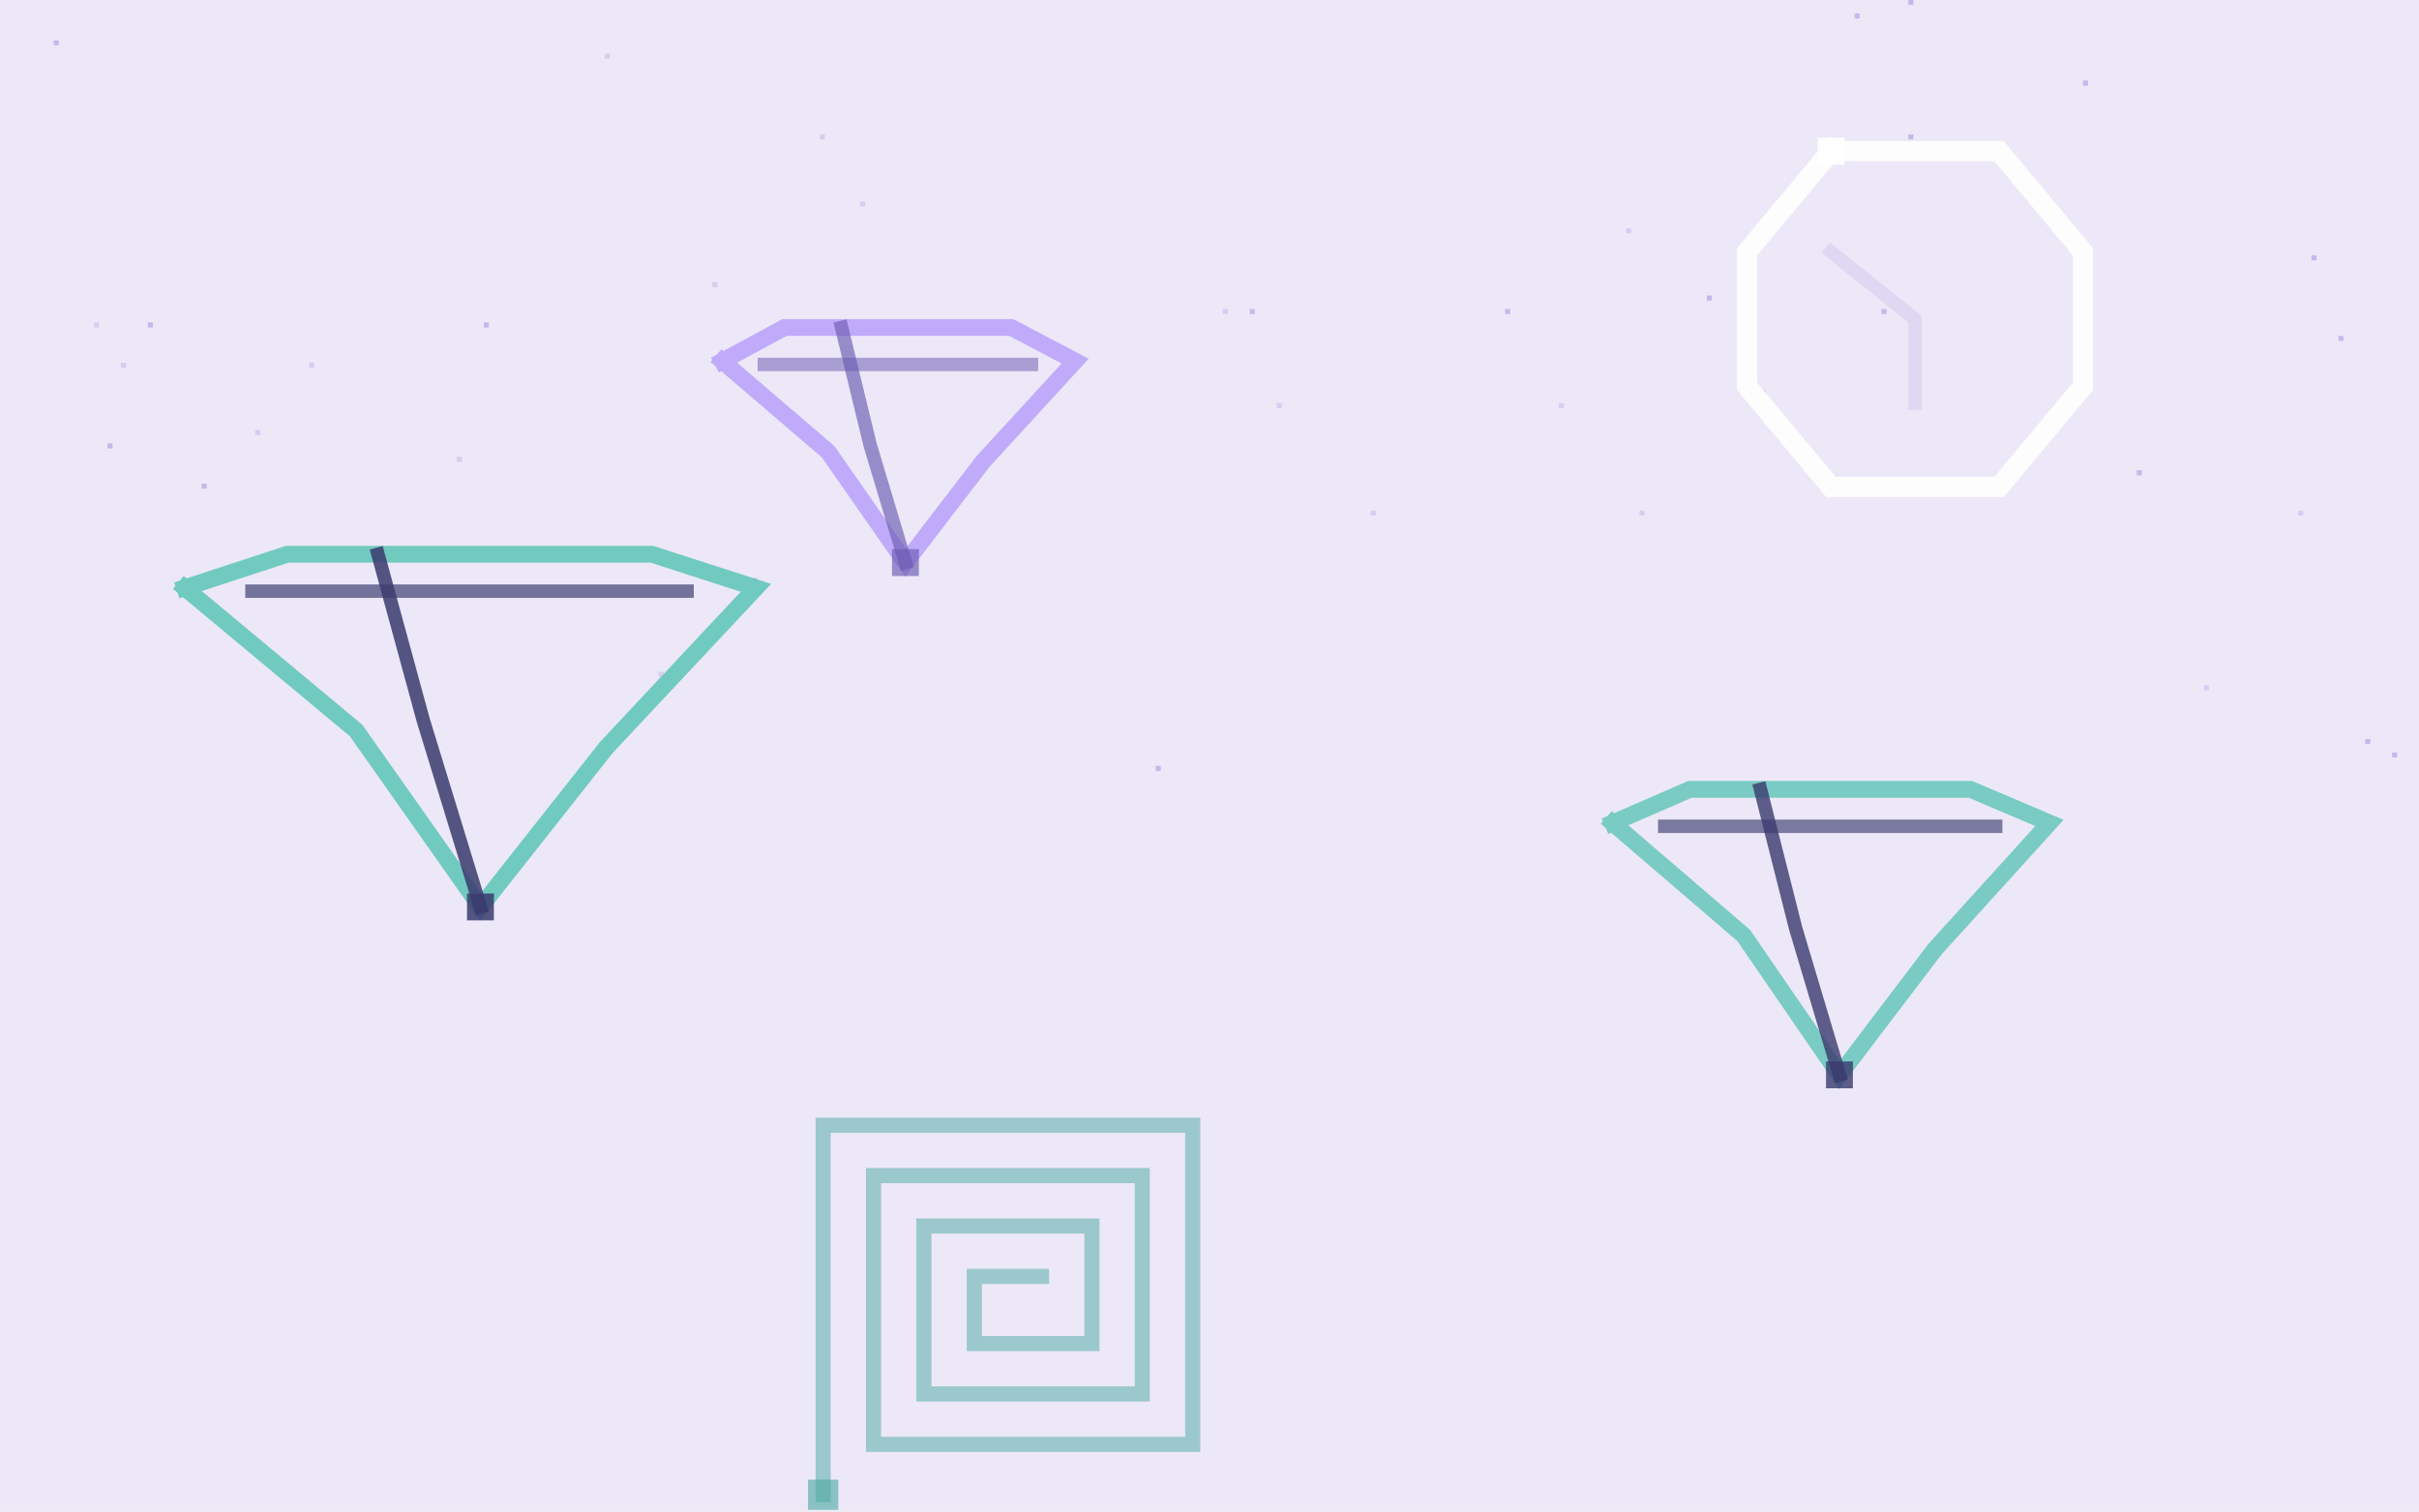
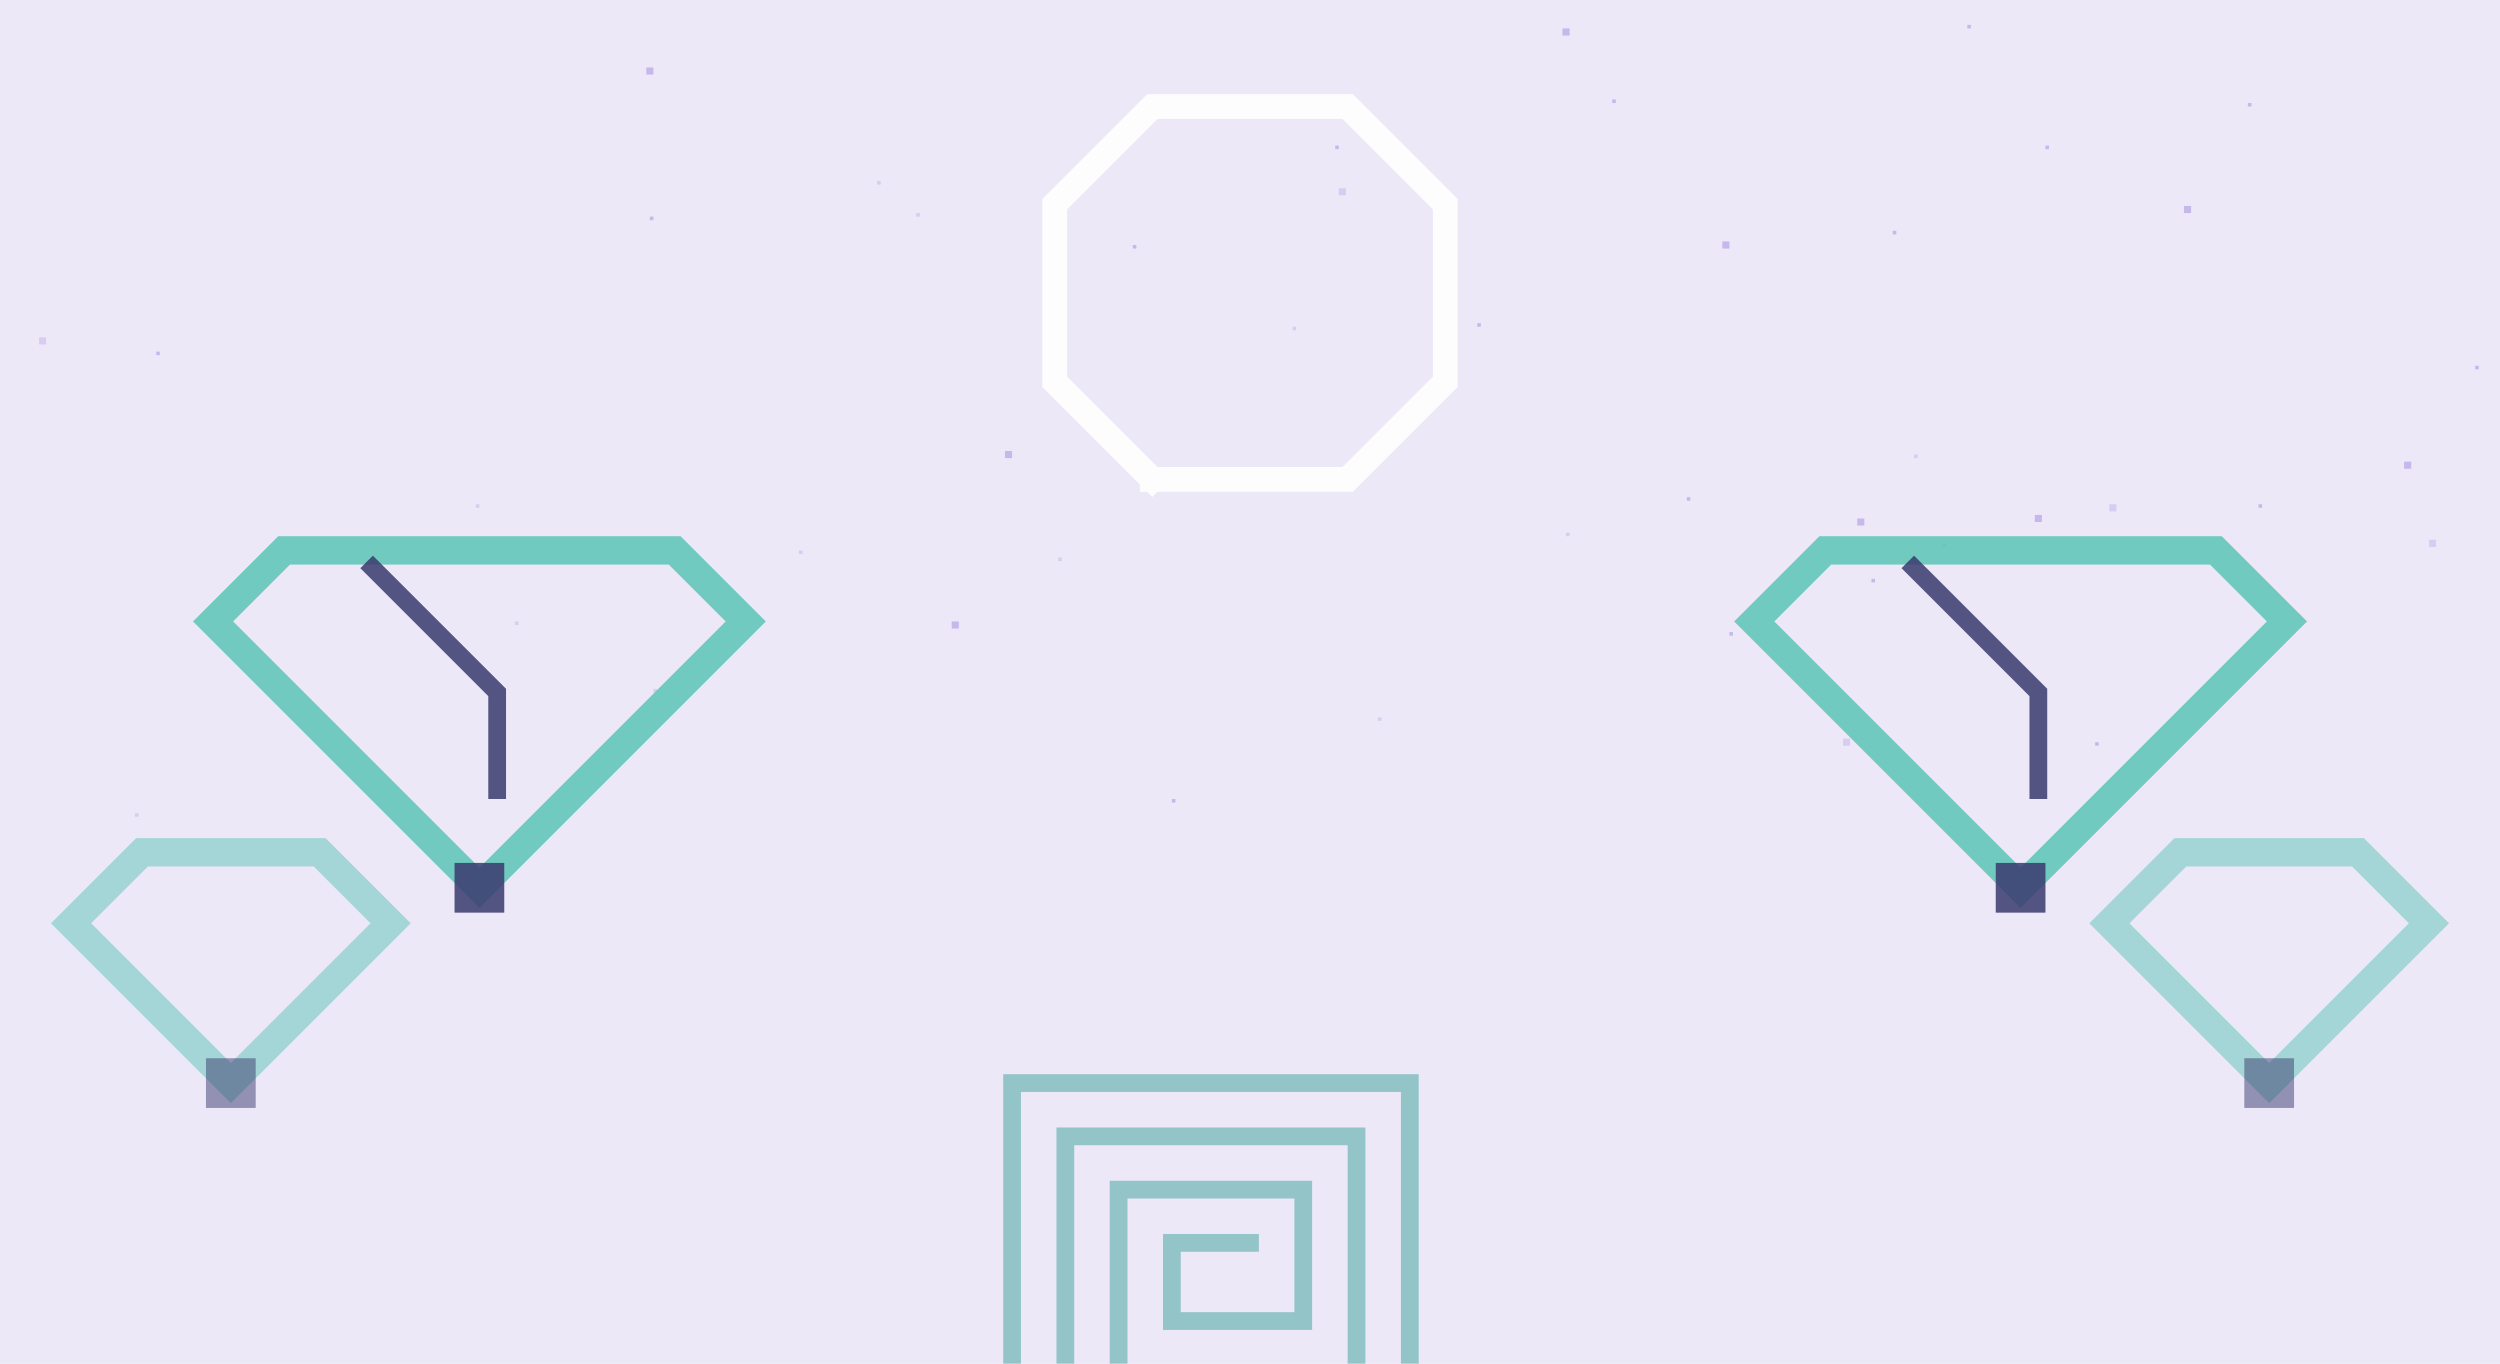
- <svg xmlns="http://www.w3.org/2000/svg" width="1440" height="900" viewBox="0 0 1440 900" preserveAspectRatio="xMidYMid slice">
-   <rect width="1440" height="900" fill="#ece8f8" />
-   <rect x="968" y="136" width="3" height="3" fill="#7c5fd0" opacity="0.2" />
-   <rect x="288" y="192" width="3" height="3" fill="#7c5fd0" opacity="0.35" />
-   <rect x="760" y="240" width="3" height="3" fill="#7c5fd0" opacity="0.2" />
-   <rect x="1312" y="408" width="3" height="3" fill="#7c5fd0" opacity="0.2" />
-   <rect x="1408" y="440" width="3" height="3" fill="#7c5fd0" opacity="0.35" />
-   <rect x="1136" y="0" width="3" height="3" fill="#7c5fd0" opacity="0.35" />
-   <rect x="896" y="184" width="3" height="3" fill="#7c5fd0" opacity="0.35" />
-   <rect x="688" y="456" width="3" height="3" fill="#7c5fd0" opacity="0.35" />
-   <rect x="120" y="288" width="3" height="3" fill="#7c5fd0" opacity="0.35" />
-   <rect x="152" y="256" width="3" height="3" fill="#7c5fd0" opacity="0.2" />
-   <rect x="1392" y="200" width="3" height="3" fill="#7c5fd0" opacity="0.35" />
-   <rect x="32" y="24" width="3" height="3" fill="#7c5fd0" opacity="0.35" />
-   <rect x="184" y="216" width="3" height="3" fill="#7c5fd0" opacity="0.2" />
-   <rect x="224" y="336" width="3" height="3" fill="#7c5fd0" opacity="0.2" />
-   <rect x="272" y="272" width="3" height="3" fill="#7c5fd0" opacity="0.2" />
-   <rect x="1272" y="280" width="3" height="3" fill="#7c5fd0" opacity="0.35" />
-   <rect x="1424" y="448" width="3" height="3" fill="#7c5fd0" opacity="0.35" />
-   <rect x="1136" y="80" width="3" height="3" fill="#7c5fd0" opacity="0.35" />
-   <rect x="816" y="304" width="3" height="3" fill="#7c5fd0" opacity="0.2" />
-   <rect x="1368" y="304" width="3" height="3" fill="#7c5fd0" opacity="0.2" />
-   <rect x="976" y="304" width="3" height="3" fill="#7c5fd0" opacity="0.2" />
-   <rect x="1104" y="8" width="3" height="3" fill="#7c5fd0" opacity="0.35" />
-   <rect x="392" y="400" width="3" height="3" fill="#7c5fd0" opacity="0.2" />
-   <rect x="728" y="184" width="3" height="3" fill="#7c5fd0" opacity="0.2" />
-   <rect x="1376" y="152" width="3" height="3" fill="#7c5fd0" opacity="0.35" />
-   <rect x="512" y="120" width="3" height="3" fill="#7c5fd0" opacity="0.2" />
-   <rect x="744" y="184" width="3" height="3" fill="#7c5fd0" opacity="0.35" />
-   <rect x="56" y="192" width="3" height="3" fill="#7c5fd0" opacity="0.2" />
-   <rect x="64" y="264" width="3" height="3" fill="#7c5fd0" opacity="0.35" />
-   <rect x="448" y="344" width="3" height="3" fill="#7c5fd0" opacity="0.2" />
-   <rect x="88" y="192" width="3" height="3" fill="#7c5fd0" opacity="0.35" />
-   <rect x="1240" y="48" width="3" height="3" fill="#7c5fd0" opacity="0.35" />
-   <rect x="360" y="32" width="3" height="3" fill="#7c5fd0" opacity="0.2" />
-   <rect x="72" y="216" width="3" height="3" fill="#7c5fd0" opacity="0.2" />
-   <rect x="1016" y="176" width="3" height="3" fill="#7c5fd0" opacity="0.35" />
-   <rect x="1048" y="232" width="3" height="3" fill="#7c5fd0" opacity="0.2" />
-   <rect x="424" y="168" width="3" height="3" fill="#7c5fd0" opacity="0.2" />
-   <rect x="928" y="240" width="3" height="3" fill="#7c5fd0" opacity="0.2" />
-   <rect x="488" y="80" width="3" height="3" fill="#7c5fd0" opacity="0.2" />
-   <rect x="1120" y="184" width="3" height="3" fill="#7c5fd0" opacity="0.35" />
-   <polyline points="1090,90 1190,90 1240,150 1240,230 1190,290 1090,290 1040,230 1040,150 1090,90" fill="none" stroke="#ffffff" stroke-width="12" stroke-linecap="square" stroke-linejoin="miter" opacity="0.9" />
-   <polyline points="1090,150 1140,190 1140,240" fill="none" stroke="#d8d2f0" stroke-width="8" stroke-linecap="square" stroke-linejoin="miter" opacity="0.7" />
-   <rect x="1082" y="82" width="16" height="16" fill="#ffffff" opacity="0.9" />
-   <polyline points="110,350 171,330 388,330 450,350 361,445 286,540 212,435 110,350" fill="none" stroke="#5cc4b6" stroke-width="10" stroke-linecap="square" stroke-linejoin="miter" opacity="0.85" />
-   <polyline points="225,330 252,429 286,540" fill="none" stroke="#3a3a6e" stroke-width="8" stroke-linecap="square" stroke-linejoin="miter" opacity="0.85" />
-   <polyline points="150,352 409,352" fill="none" stroke="#3a3a6e" stroke-width="8" stroke-linecap="square" stroke-linejoin="miter" opacity="0.68" />
-   <rect x="278" y="532" width="16" height="16" fill="#3a3a6e" opacity="0.85" />
-   <polyline points="960,490 1006,470 1173,470 1220,490 1152,565 1095,640 1038,557 960,490" fill="none" stroke="#5cc4b6" stroke-width="10" stroke-linecap="square" stroke-linejoin="miter" opacity="0.8" />
-   <polyline points="1048,470 1069,553 1095,640" fill="none" stroke="#3a3a6e" stroke-width="8" stroke-linecap="square" stroke-linejoin="miter" opacity="0.8" />
-   <polyline points="991,492 1188,492" fill="none" stroke="#3a3a6e" stroke-width="8" stroke-linecap="square" stroke-linejoin="miter" opacity="0.64" />
-   <rect x="1087" y="632" width="16" height="16" fill="#3a3a6e" opacity="0.8" />
-   <polyline points="430,215 467,195 602,195 640,215 585,275 539,335 493,269 430,215" fill="none" stroke="#a78bfa" stroke-width="10" stroke-linecap="square" stroke-linejoin="miter" opacity="0.65" />
-   <polyline points="501,195 518,265 539,335" fill="none" stroke="#6a5ab0" stroke-width="8" stroke-linecap="square" stroke-linejoin="miter" opacity="0.65" />
-   <polyline points="455,217 614,217" fill="none" stroke="#6a5ab0" stroke-width="8" stroke-linecap="square" stroke-linejoin="miter" opacity="0.52" />
-   <rect x="531" y="327" width="16" height="16" fill="#6a5ab0" opacity="0.65" />
-   <polyline points="620,760 580,760 580,800 650,800 650,730 550,730 550,830 680,830 680,700 520,700 520,860 710,860 710,670 490,670 490,890" fill="none" stroke="#4aa8a0" stroke-width="9" stroke-linecap="square" stroke-linejoin="miter" opacity="0.5" />
-   <rect x="481" y="881" width="18" height="18" fill="#4aa8a0" opacity="0.6" />
+ <svg xmlns="http://www.w3.org/2000/svg" width="1408" height="768" viewBox="0 0 1408 768" preserveAspectRatio="xMidYMid slice">
+   <rect width="1408" height="768" fill="#ece8f8" />
+   <rect x="970" y="136" width="4" height="4" fill="#7c5fd0" opacity="0.35" />
+   <rect x="22" y="190" width="4" height="4" fill="#7c5fd0" opacity="0.2" />
+   <rect x="1230" y="116" width="4" height="4" fill="#7c5fd0" opacity="0.35" />
+   <rect x="752" y="82" width="2" height="2" fill="#7c5fd0" opacity="0.35" />
+   <rect x="1180" y="418" width="2" height="2" fill="#7c5fd0" opacity="0.35" />
+   <rect x="1394" y="206" width="2" height="2" fill="#7c5fd0" opacity="0.35" />
+   <rect x="1354" y="260" width="4" height="4" fill="#7c5fd0" opacity="0.35" />
+   <rect x="908" y="56" width="2" height="2" fill="#7c5fd0" opacity="0.35" />
+   <rect x="1272" y="284" width="2" height="2" fill="#7c5fd0" opacity="0.35" />
+   <rect x="1038" y="416" width="4" height="4" fill="#7c5fd0" opacity="0.2" />
+   <rect x="1368" y="304" width="4" height="4" fill="#7c5fd0" opacity="0.2" />
+   <rect x="1108" y="14" width="2" height="2" fill="#7c5fd0" opacity="0.35" />
+   <rect x="728" y="184" width="2" height="2" fill="#7c5fd0" opacity="0.2" />
+   <rect x="516" y="120" width="2" height="2" fill="#7c5fd0" opacity="0.2" />
+   <rect x="1046" y="292" width="4" height="4" fill="#7c5fd0" opacity="0.35" />
+   <rect x="880" y="16" width="4" height="4" fill="#7c5fd0" opacity="0.35" />
+   <rect x="88" y="198" width="2" height="2" fill="#7c5fd0" opacity="0.35" />
+   <rect x="364" y="38" width="4" height="4" fill="#7c5fd0" opacity="0.35" />
+   <rect x="566" y="254" width="4" height="4" fill="#7c5fd0" opacity="0.35" />
+   <rect x="754" y="106" width="4" height="4" fill="#7c5fd0" opacity="0.2" />
+   <rect x="974" y="356" width="2" height="2" fill="#7c5fd0" opacity="0.35" />
+   <rect x="950" y="280" width="2" height="2" fill="#7c5fd0" opacity="0.35" />
+   <rect x="450" y="310" width="2" height="2" fill="#7c5fd0" opacity="0.2" />
+   <rect x="366" y="122" width="2" height="2" fill="#7c5fd0" opacity="0.35" />
+   <rect x="1266" y="58" width="2" height="2" fill="#7c5fd0" opacity="0.35" />
+   <rect x="660" y="450" width="2" height="2" fill="#7c5fd0" opacity="0.35" />
+   <rect x="1078" y="256" width="2" height="2" fill="#7c5fd0" opacity="0.2" />
+   <rect x="536" y="350" width="4" height="4" fill="#7c5fd0" opacity="0.35" />
+   <rect x="596" y="314" width="2" height="2" fill="#7c5fd0" opacity="0.2" />
+   <rect x="1054" y="326" width="2" height="2" fill="#7c5fd0" opacity="0.35" />
+   <rect x="1066" y="130" width="2" height="2" fill="#7c5fd0" opacity="0.35" />
+   <rect x="268" y="284" width="2" height="2" fill="#7c5fd0" opacity="0.2" />
+   <rect x="494" y="102" width="2" height="2" fill="#7c5fd0" opacity="0.2" />
+   <rect x="1146" y="290" width="4" height="4" fill="#7c5fd0" opacity="0.35" />
+   <rect x="882" y="300" width="2" height="2" fill="#7c5fd0" opacity="0.2" />
+   <rect x="1188" y="284" width="4" height="4" fill="#7c5fd0" opacity="0.2" />
+   <rect x="1152" y="82" width="2" height="2" fill="#7c5fd0" opacity="0.35" />
+   <rect x="76" y="458" width="2" height="2" fill="#7c5fd0" opacity="0.2" />
+   <rect x="776" y="404" width="2" height="2" fill="#7c5fd0" opacity="0.2" />
+   <rect x="638" y="138" width="2" height="2" fill="#7c5fd0" opacity="0.35" />
+   <rect x="1094" y="306" width="2" height="2" fill="#7c5fd0" opacity="0.35" />
+   <rect x="832" y="182" width="2" height="2" fill="#7c5fd0" opacity="0.35" />
+   <rect x="290" y="350" width="2" height="2" fill="#7c5fd0" opacity="0.2" />
+   <rect x="368" y="388" width="2" height="2" fill="#7c5fd0" opacity="0.2" />
+   <polyline points="649,270 759,270 814,215 814,115 759,60 649,60 594,115 594,215 649,270" fill="none" stroke="#ffffff" stroke-width="14" stroke-linecap="square" stroke-linejoin="miter" opacity="0.9" />
+   <polyline points="120,350 160,310 380,310 420,350 270,500 120,350" fill="none" stroke="#5cc4b6" stroke-width="16" stroke-linecap="square" stroke-linejoin="miter" opacity="0.85" />
+   <polyline points="210,320 280,390 280,445" fill="none" stroke="#3a3a6e" stroke-width="10" stroke-linecap="square" stroke-linejoin="miter" opacity="0.85" />
+   <rect x="256" y="486" width="28" height="28" fill="#3a3a6e" opacity="0.85" />
+   <polyline points="988,350 1028,310 1248,310 1288,350 1138,500 988,350" fill="none" stroke="#5cc4b6" stroke-width="16" stroke-linecap="square" stroke-linejoin="miter" opacity="0.85" />
+   <polyline points="1078,320 1148,390 1148,445" fill="none" stroke="#3a3a6e" stroke-width="10" stroke-linecap="square" stroke-linejoin="miter" opacity="0.85" />
+   <rect x="1124" y="486" width="28" height="28" fill="#3a3a6e" opacity="0.85" />
+   <polyline points="40,520 80,480 180,480 220,520 130,610 40,520" fill="none" stroke="#5cc4b6" stroke-width="16" stroke-linecap="square" stroke-linejoin="miter" opacity="0.5" />
+   <rect x="116" y="596" width="28" height="28" fill="#3a3a6e" opacity="0.5" />
+   <polyline points="1188,520 1228,480 1328,480 1368,520 1278,610 1188,520" fill="none" stroke="#5cc4b6" stroke-width="16" stroke-linecap="square" stroke-linejoin="miter" opacity="0.5" />
+   <rect x="1264" y="596" width="28" height="28" fill="#3a3a6e" opacity="0.5" />
+   <polyline points="704,700 660,700 660,744 734,744 734,670 630,670 630,774 764,774 764,640 600,640 600,804 794,804 794,610 570,610 570,834" fill="none" stroke="#4aa8a0" stroke-width="10" stroke-linecap="square" stroke-linejoin="miter" opacity="0.55" />
</svg>
